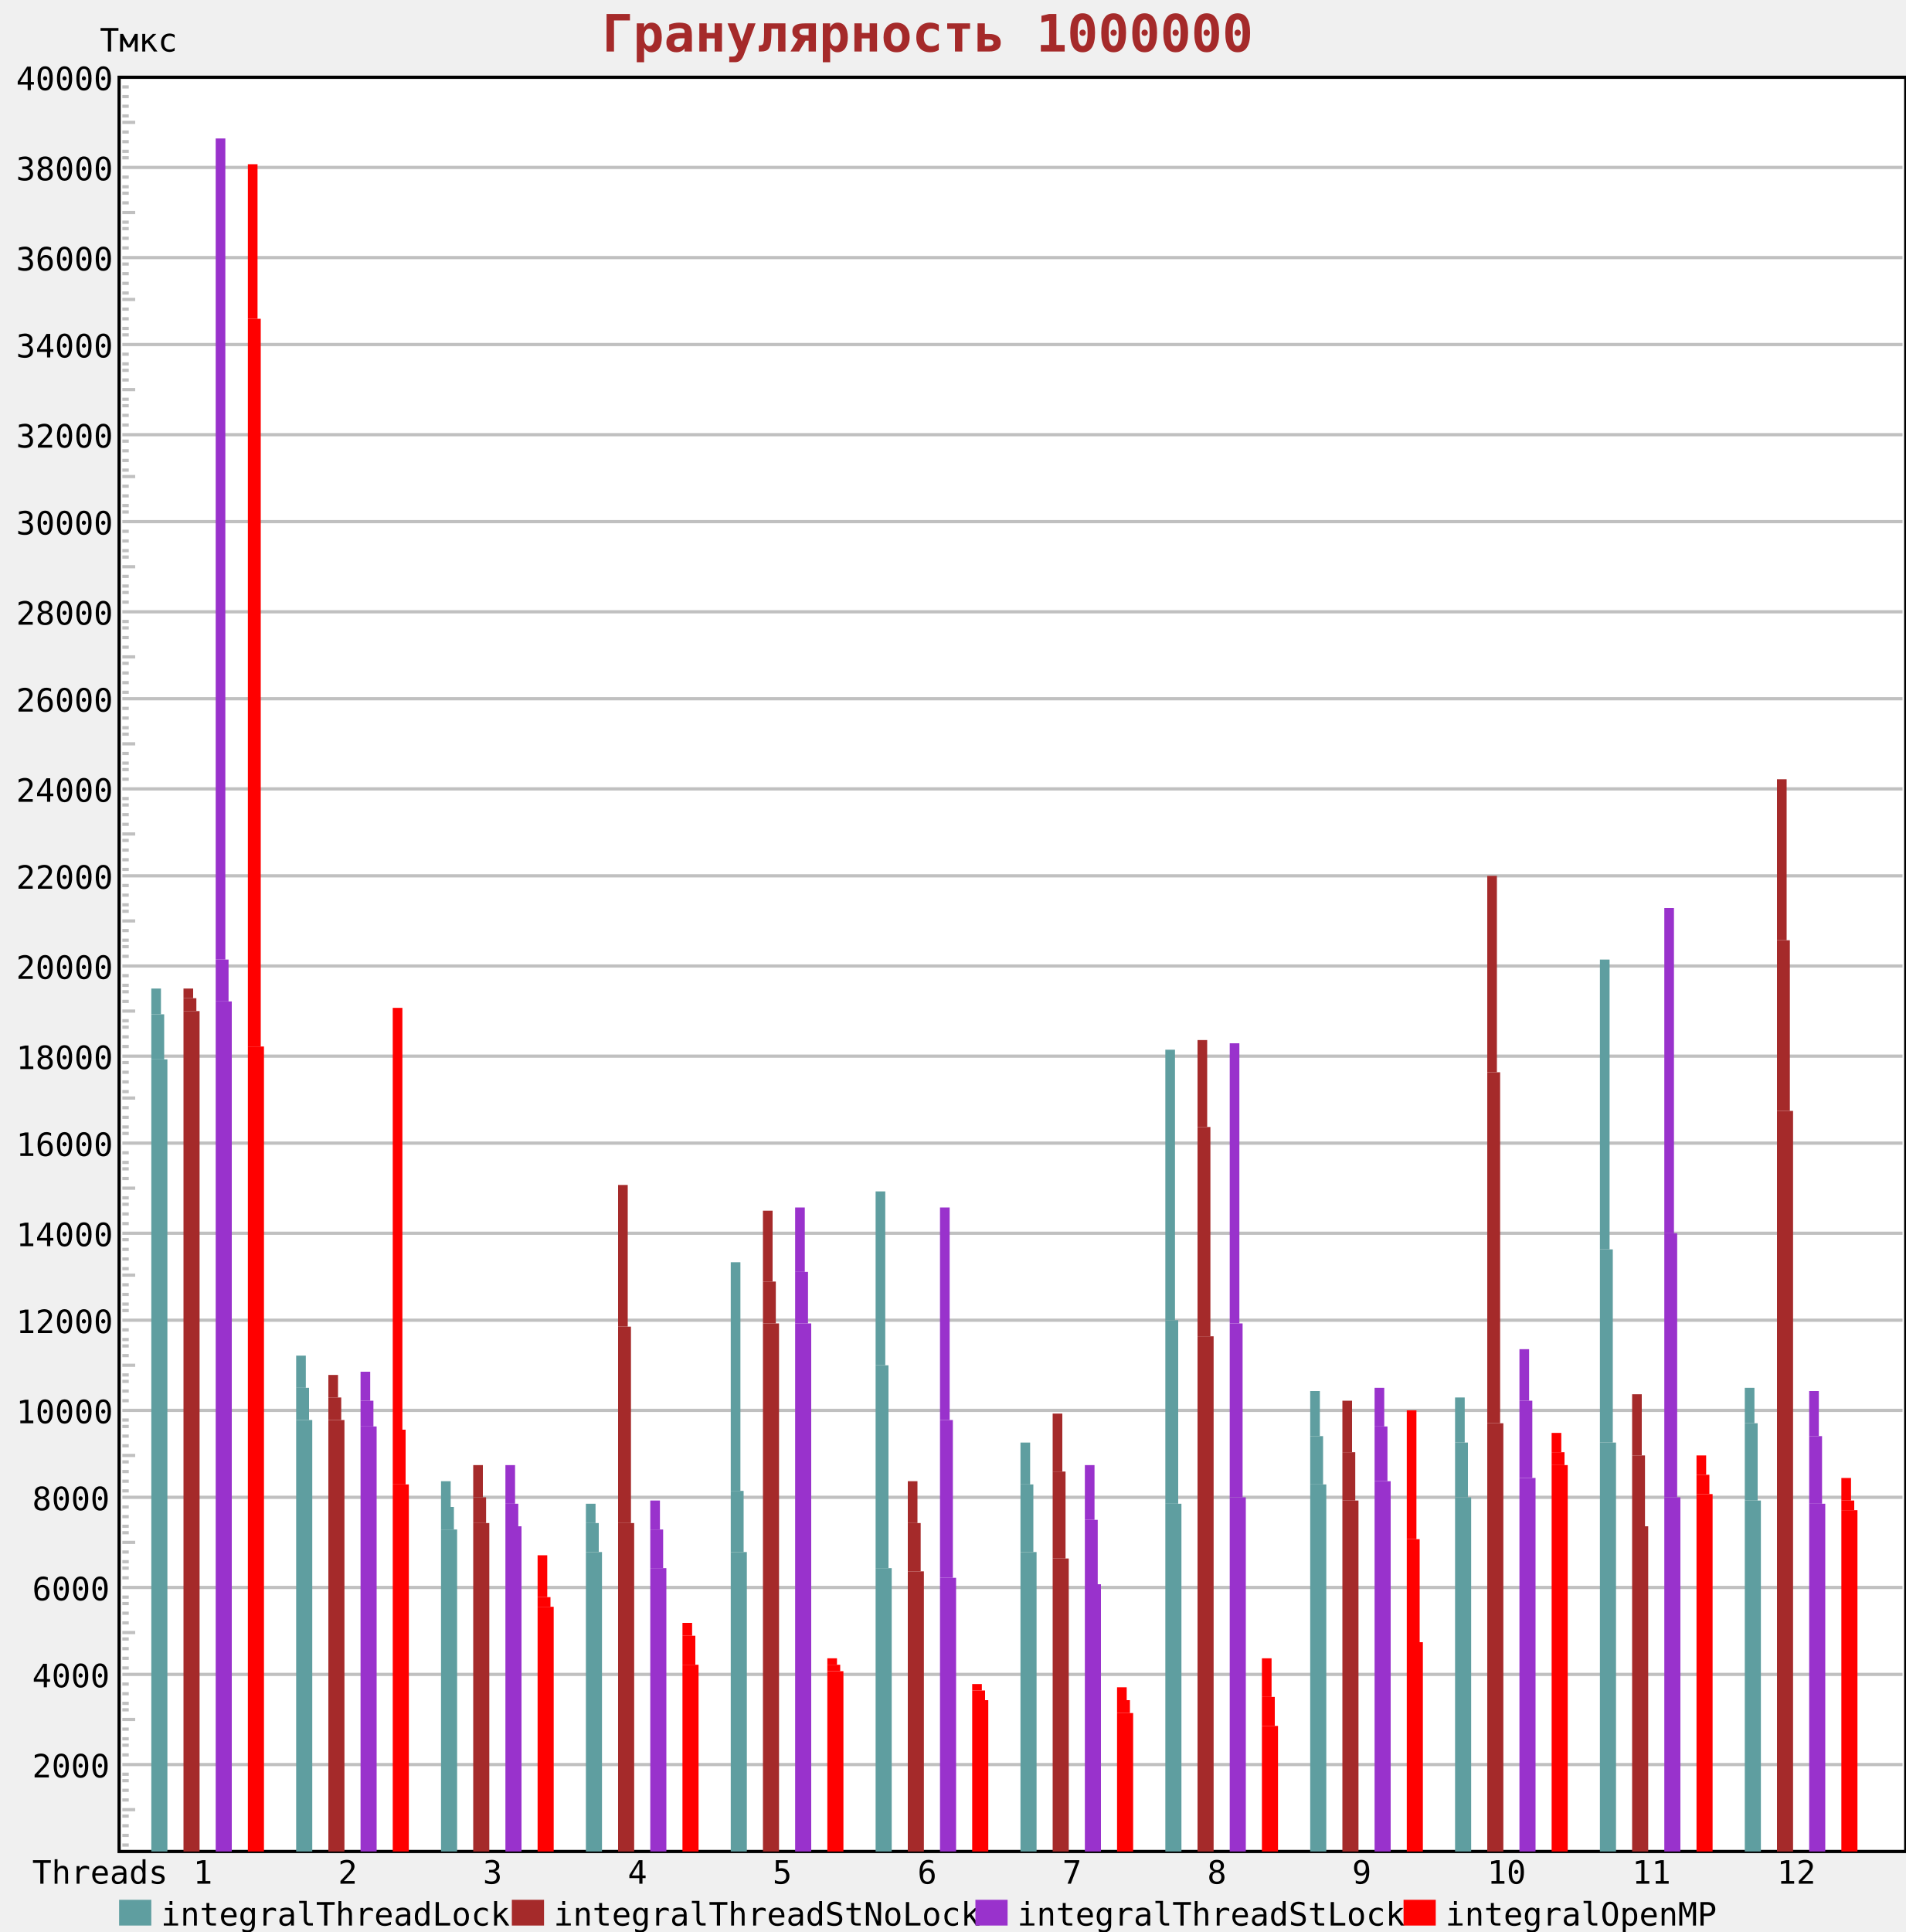
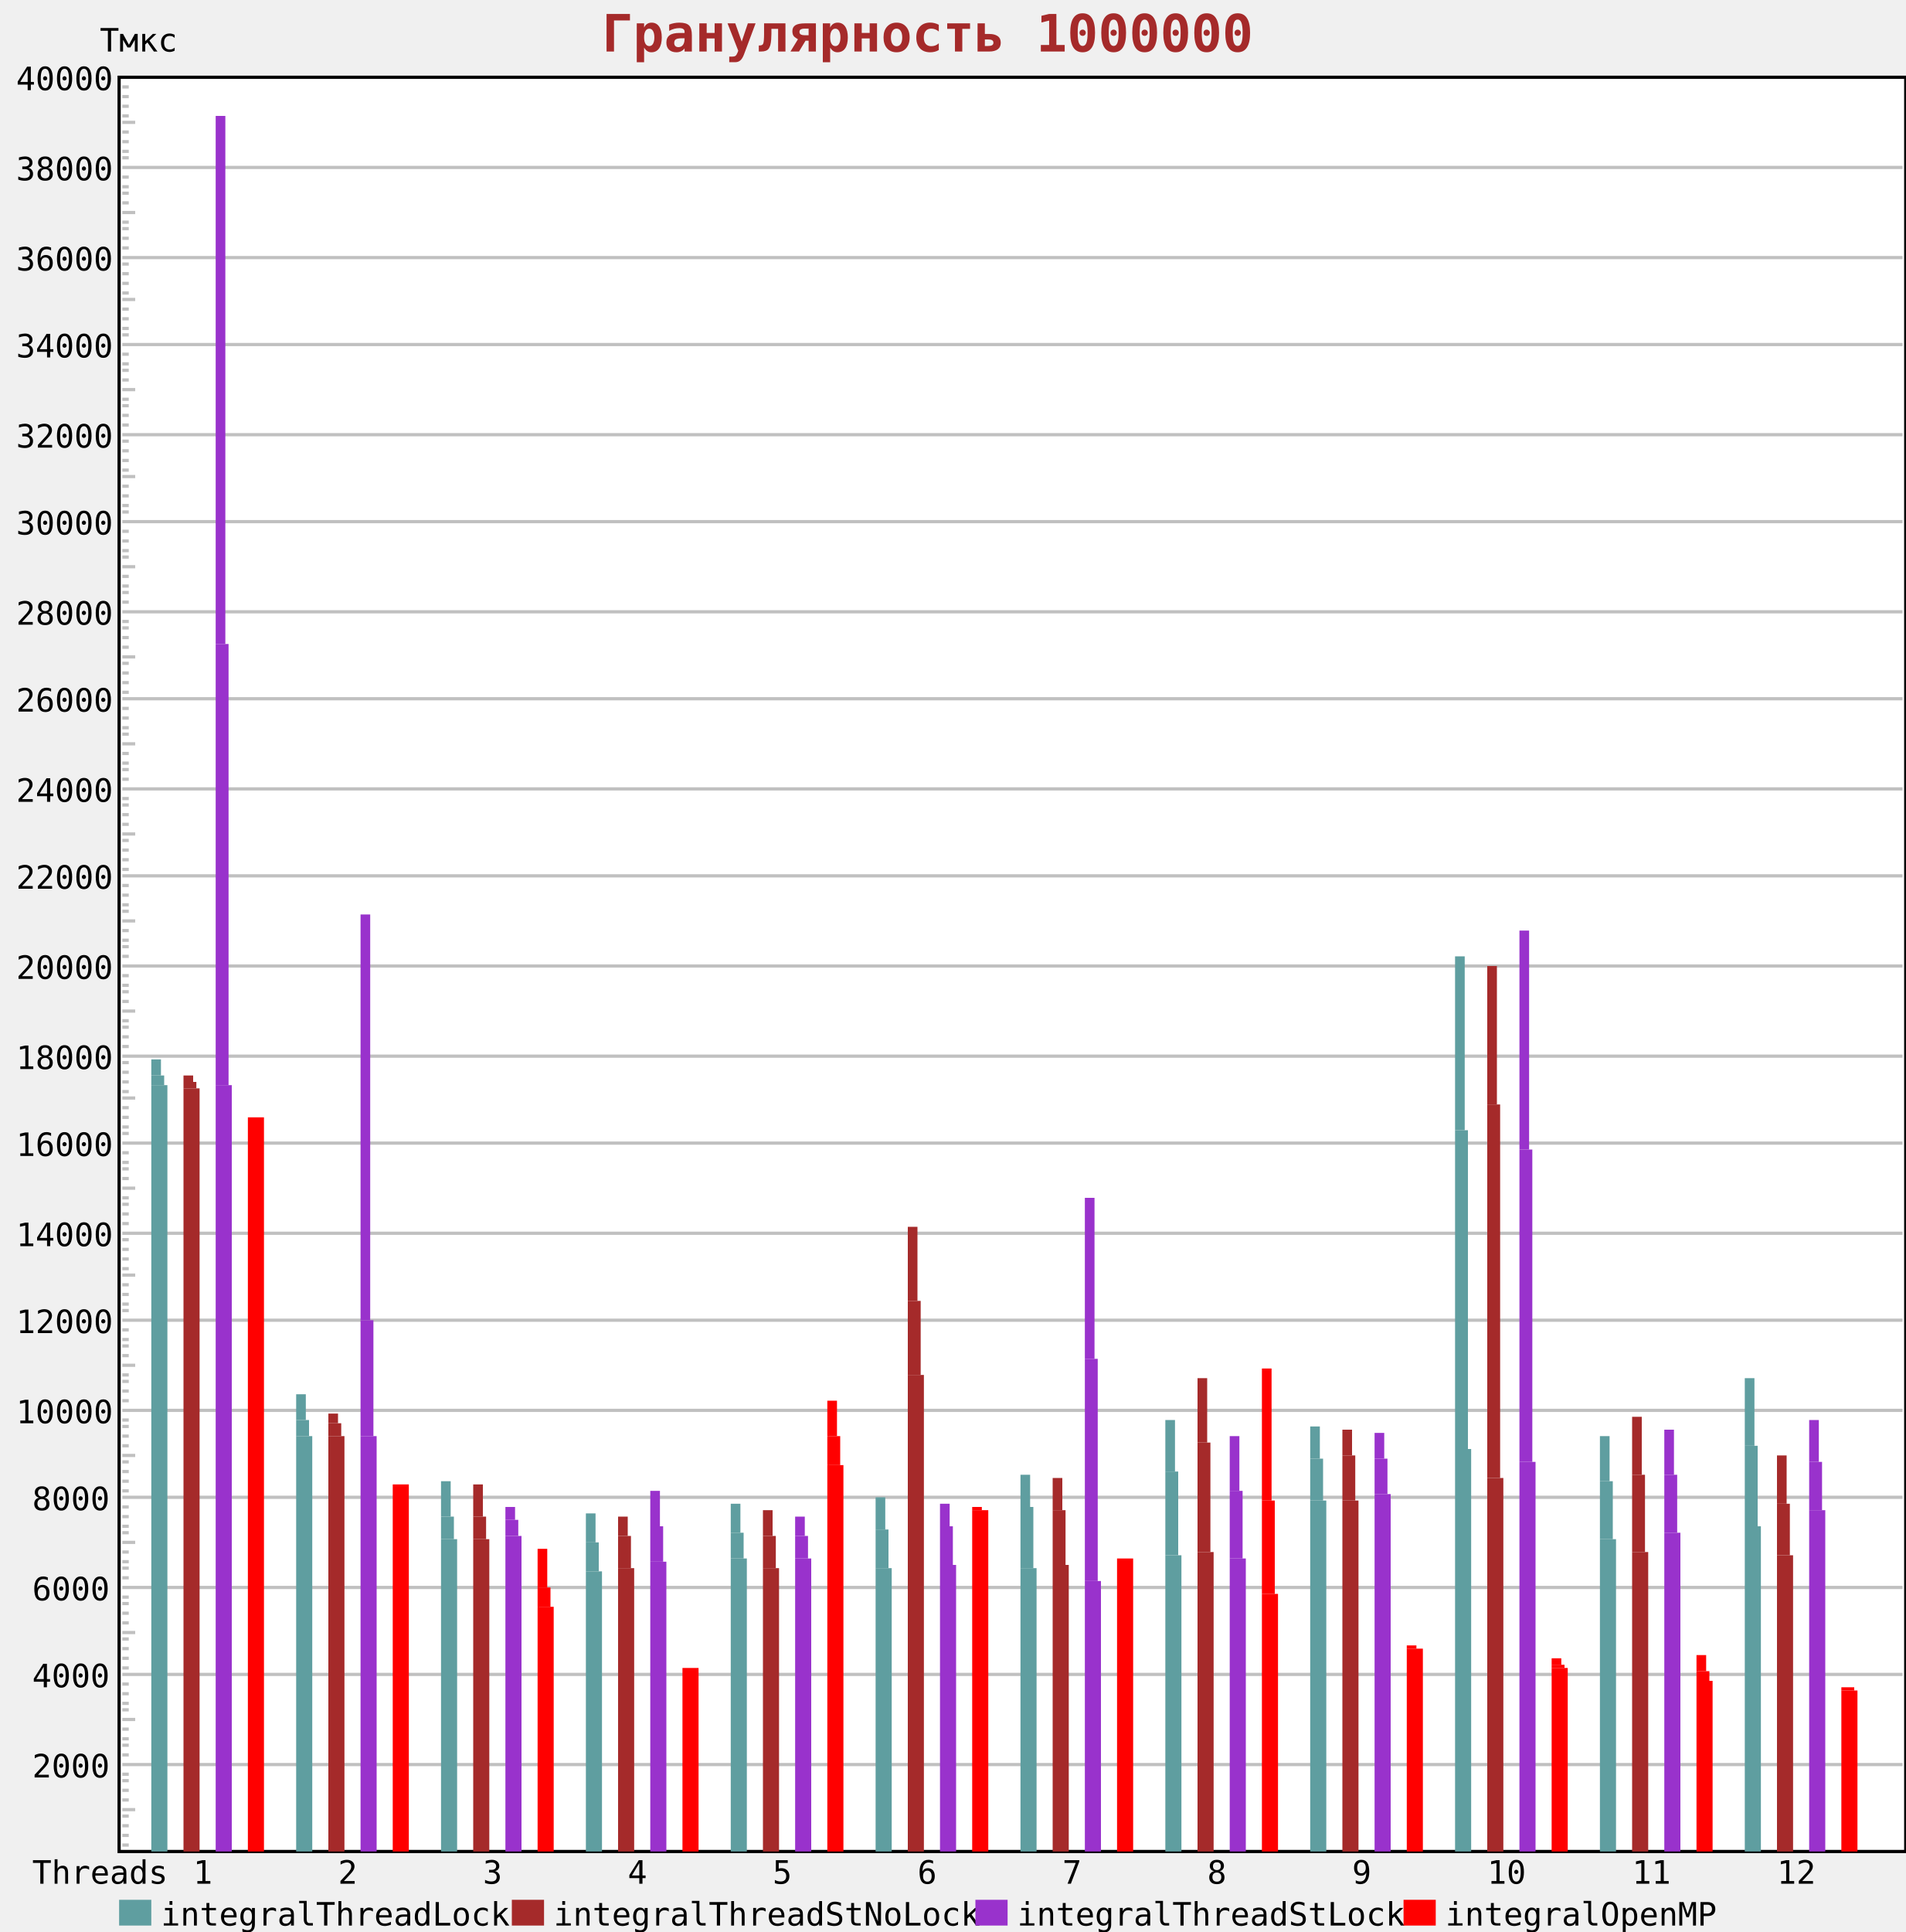
<svg xmlns="http://www.w3.org/2000/svg" width="592" height="600" version="1.1">
  <text x="187" y="16" font-family="monospace" font-size="16px" font-weight="bold" fill="brown">Гранулярность 1000000</text>
  <text x="31" y="16" font-family="monospace" font-size="10px" font-weight="normal" fill="black">Tмкс</text>
  <text x="10" y="585" font-family="monospace" font-size="10px" font-weight="normal" fill="black">Threads</text>
  <rect x="37" y="24" width="555" height="551" stroke="black" fill="white" />
  <line x1="38" y1="573" x2="40" y2="573" stroke="silver" />
  <line x1="38" y1="570" x2="40" y2="570" stroke="silver" />
  <line x1="38" y1="567" x2="40" y2="567" stroke="silver" />
  <line x1="38" y1="564" x2="40" y2="564" stroke="silver" />
  <line x1="38" y1="562" x2="42" y2="562" stroke="silver" />
  <line x1="38" y1="559" x2="40" y2="559" stroke="silver" />
  <line x1="38" y1="556" x2="40" y2="556" stroke="silver" />
  <line x1="38" y1="553" x2="40" y2="553" stroke="silver" />
  <line x1="38" y1="551" x2="40" y2="551" stroke="silver" />
  <line x1="38" y1="548" x2="591" y2="548" stroke="silver" />
  <text x="10" y="552" font-family="monospace" font-size="10px" font-weight="normal" fill="black">2000</text>
  <line x1="38" y1="545" x2="40" y2="545" stroke="silver" />
  <line x1="38" y1="542" x2="40" y2="542" stroke="silver" />
  <line x1="38" y1="540" x2="40" y2="540" stroke="silver" />
  <line x1="38" y1="537" x2="40" y2="537" stroke="silver" />
  <line x1="38" y1="534" x2="42" y2="534" stroke="silver" />
  <line x1="38" y1="531" x2="40" y2="531" stroke="silver" />
  <line x1="38" y1="529" x2="40" y2="529" stroke="silver" />
  <line x1="38" y1="526" x2="40" y2="526" stroke="silver" />
  <line x1="38" y1="523" x2="40" y2="523" stroke="silver" />
  <line x1="38" y1="520" x2="591" y2="520" stroke="silver" />
  <text x="10" y="524" font-family="monospace" font-size="10px" font-weight="normal" fill="black">4000</text>
  <line x1="38" y1="518" x2="40" y2="518" stroke="silver" />
  <line x1="38" y1="515" x2="40" y2="515" stroke="silver" />
  <line x1="38" y1="512" x2="40" y2="512" stroke="silver" />
  <line x1="38" y1="509" x2="40" y2="509" stroke="silver" />
  <line x1="38" y1="507" x2="42" y2="507" stroke="silver" />
  <line x1="38" y1="504" x2="40" y2="504" stroke="silver" />
  <line x1="38" y1="501" x2="40" y2="501" stroke="silver" />
  <line x1="38" y1="498" x2="40" y2="498" stroke="silver" />
  <line x1="38" y1="496" x2="40" y2="496" stroke="silver" />
  <line x1="38" y1="493" x2="591" y2="493" stroke="silver" />
  <text x="10" y="497" font-family="monospace" font-size="10px" font-weight="normal" fill="black">6000</text>
  <line x1="38" y1="490" x2="40" y2="490" stroke="silver" />
  <line x1="38" y1="487" x2="40" y2="487" stroke="silver" />
  <line x1="38" y1="485" x2="40" y2="485" stroke="silver" />
  <line x1="38" y1="482" x2="40" y2="482" stroke="silver" />
  <line x1="38" y1="479" x2="42" y2="479" stroke="silver" />
  <line x1="38" y1="476" x2="40" y2="476" stroke="silver" />
  <line x1="38" y1="474" x2="40" y2="474" stroke="silver" />
  <line x1="38" y1="471" x2="40" y2="471" stroke="silver" />
  <line x1="38" y1="468" x2="40" y2="468" stroke="silver" />
  <line x1="38" y1="465" x2="591" y2="465" stroke="silver" />
  <text x="10" y="469" font-family="monospace" font-size="10px" font-weight="normal" fill="black">8000</text>
  <line x1="38" y1="463" x2="40" y2="463" stroke="silver" />
  <line x1="38" y1="460" x2="40" y2="460" stroke="silver" />
  <line x1="38" y1="457" x2="40" y2="457" stroke="silver" />
  <line x1="38" y1="454" x2="40" y2="454" stroke="silver" />
  <line x1="38" y1="452" x2="42" y2="452" stroke="silver" />
  <line x1="38" y1="449" x2="40" y2="449" stroke="silver" />
  <line x1="38" y1="446" x2="40" y2="446" stroke="silver" />
  <line x1="38" y1="443" x2="40" y2="443" stroke="silver" />
  <line x1="38" y1="441" x2="40" y2="441" stroke="silver" />
  <line x1="38" y1="438" x2="591" y2="438" stroke="silver" />
  <text x="5" y="442" font-family="monospace" font-size="10px" font-weight="normal" fill="black">10000</text>
  <line x1="38" y1="435" x2="40" y2="435" stroke="silver" />
  <line x1="38" y1="432" x2="40" y2="432" stroke="silver" />
  <line x1="38" y1="429" x2="40" y2="429" stroke="silver" />
  <line x1="38" y1="427" x2="40" y2="427" stroke="silver" />
  <line x1="38" y1="424" x2="42" y2="424" stroke="silver" />
  <line x1="38" y1="421" x2="40" y2="421" stroke="silver" />
  <line x1="38" y1="418" x2="40" y2="418" stroke="silver" />
  <line x1="38" y1="416" x2="40" y2="416" stroke="silver" />
  <line x1="38" y1="413" x2="40" y2="413" stroke="silver" />
  <line x1="38" y1="410" x2="591" y2="410" stroke="silver" />
  <text x="5" y="414" font-family="monospace" font-size="10px" font-weight="normal" fill="black">12000</text>
  <line x1="38" y1="407" x2="40" y2="407" stroke="silver" />
  <line x1="38" y1="405" x2="40" y2="405" stroke="silver" />
  <line x1="38" y1="402" x2="40" y2="402" stroke="silver" />
  <line x1="38" y1="399" x2="40" y2="399" stroke="silver" />
  <line x1="38" y1="396" x2="42" y2="396" stroke="silver" />
  <line x1="38" y1="394" x2="40" y2="394" stroke="silver" />
  <line x1="38" y1="391" x2="40" y2="391" stroke="silver" />
  <line x1="38" y1="388" x2="40" y2="388" stroke="silver" />
  <line x1="38" y1="385" x2="40" y2="385" stroke="silver" />
  <line x1="38" y1="383" x2="591" y2="383" stroke="silver" />
  <text x="5" y="387" font-family="monospace" font-size="10px" font-weight="normal" fill="black">14000</text>
  <line x1="38" y1="380" x2="40" y2="380" stroke="silver" />
  <line x1="38" y1="377" x2="40" y2="377" stroke="silver" />
  <line x1="38" y1="374" x2="40" y2="374" stroke="silver" />
  <line x1="38" y1="372" x2="40" y2="372" stroke="silver" />
  <line x1="38" y1="369" x2="42" y2="369" stroke="silver" />
  <line x1="38" y1="366" x2="40" y2="366" stroke="silver" />
  <line x1="38" y1="363" x2="40" y2="363" stroke="silver" />
  <line x1="38" y1="361" x2="40" y2="361" stroke="silver" />
  <line x1="38" y1="358" x2="40" y2="358" stroke="silver" />
  <line x1="38" y1="355" x2="591" y2="355" stroke="silver" />
  <text x="5" y="359" font-family="monospace" font-size="10px" font-weight="normal" fill="black">16000</text>
  <line x1="38" y1="352" x2="40" y2="352" stroke="silver" />
  <line x1="38" y1="350" x2="40" y2="350" stroke="silver" />
  <line x1="38" y1="347" x2="40" y2="347" stroke="silver" />
  <line x1="38" y1="344" x2="40" y2="344" stroke="silver" />
  <line x1="38" y1="341" x2="42" y2="341" stroke="silver" />
  <line x1="38" y1="339" x2="40" y2="339" stroke="silver" />
  <line x1="38" y1="336" x2="40" y2="336" stroke="silver" />
  <line x1="38" y1="333" x2="40" y2="333" stroke="silver" />
  <line x1="38" y1="330" x2="40" y2="330" stroke="silver" />
  <line x1="38" y1="328" x2="591" y2="328" stroke="silver" />
  <text x="5" y="332" font-family="monospace" font-size="10px" font-weight="normal" fill="black">18000</text>
  <line x1="38" y1="325" x2="40" y2="325" stroke="silver" />
  <line x1="38" y1="322" x2="40" y2="322" stroke="silver" />
  <line x1="38" y1="319" x2="40" y2="319" stroke="silver" />
  <line x1="38" y1="317" x2="40" y2="317" stroke="silver" />
  <line x1="38" y1="314" x2="42" y2="314" stroke="silver" />
  <line x1="38" y1="311" x2="40" y2="311" stroke="silver" />
  <line x1="38" y1="308" x2="40" y2="308" stroke="silver" />
  <line x1="38" y1="306" x2="40" y2="306" stroke="silver" />
  <line x1="38" y1="303" x2="40" y2="303" stroke="silver" />
  <line x1="38" y1="300" x2="591" y2="300" stroke="silver" />
  <text x="5" y="304" font-family="monospace" font-size="10px" font-weight="normal" fill="black">20000</text>
  <line x1="38" y1="297" x2="40" y2="297" stroke="silver" />
  <line x1="38" y1="294" x2="40" y2="294" stroke="silver" />
  <line x1="38" y1="292" x2="40" y2="292" stroke="silver" />
  <line x1="38" y1="289" x2="40" y2="289" stroke="silver" />
  <line x1="38" y1="286" x2="42" y2="286" stroke="silver" />
  <line x1="38" y1="283" x2="40" y2="283" stroke="silver" />
  <line x1="38" y1="281" x2="40" y2="281" stroke="silver" />
  <line x1="38" y1="278" x2="40" y2="278" stroke="silver" />
  <line x1="38" y1="275" x2="40" y2="275" stroke="silver" />
  <line x1="38" y1="272" x2="591" y2="272" stroke="silver" />
  <text x="5" y="276" font-family="monospace" font-size="10px" font-weight="normal" fill="black">22000</text>
  <line x1="38" y1="270" x2="40" y2="270" stroke="silver" />
  <line x1="38" y1="267" x2="40" y2="267" stroke="silver" />
  <line x1="38" y1="264" x2="40" y2="264" stroke="silver" />
  <line x1="38" y1="261" x2="40" y2="261" stroke="silver" />
  <line x1="38" y1="259" x2="42" y2="259" stroke="silver" />
  <line x1="38" y1="256" x2="40" y2="256" stroke="silver" />
  <line x1="38" y1="253" x2="40" y2="253" stroke="silver" />
  <line x1="38" y1="250" x2="40" y2="250" stroke="silver" />
  <line x1="38" y1="248" x2="40" y2="248" stroke="silver" />
  <line x1="38" y1="245" x2="591" y2="245" stroke="silver" />
  <text x="5" y="249" font-family="monospace" font-size="10px" font-weight="normal" fill="black">24000</text>
  <line x1="38" y1="242" x2="40" y2="242" stroke="silver" />
  <line x1="38" y1="239" x2="40" y2="239" stroke="silver" />
  <line x1="38" y1="237" x2="40" y2="237" stroke="silver" />
  <line x1="38" y1="234" x2="40" y2="234" stroke="silver" />
  <line x1="38" y1="231" x2="42" y2="231" stroke="silver" />
  <line x1="38" y1="228" x2="40" y2="228" stroke="silver" />
  <line x1="38" y1="226" x2="40" y2="226" stroke="silver" />
  <line x1="38" y1="223" x2="40" y2="223" stroke="silver" />
  <line x1="38" y1="220" x2="40" y2="220" stroke="silver" />
  <line x1="38" y1="217" x2="591" y2="217" stroke="silver" />
  <text x="5" y="221" font-family="monospace" font-size="10px" font-weight="normal" fill="black">26000</text>
  <line x1="38" y1="215" x2="40" y2="215" stroke="silver" />
  <line x1="38" y1="212" x2="40" y2="212" stroke="silver" />
  <line x1="38" y1="209" x2="40" y2="209" stroke="silver" />
  <line x1="38" y1="206" x2="40" y2="206" stroke="silver" />
  <line x1="38" y1="204" x2="42" y2="204" stroke="silver" />
  <line x1="38" y1="201" x2="40" y2="201" stroke="silver" />
  <line x1="38" y1="198" x2="40" y2="198" stroke="silver" />
  <line x1="38" y1="195" x2="40" y2="195" stroke="silver" />
  <line x1="38" y1="193" x2="40" y2="193" stroke="silver" />
  <line x1="38" y1="190" x2="591" y2="190" stroke="silver" />
  <text x="5" y="194" font-family="monospace" font-size="10px" font-weight="normal" fill="black">28000</text>
  <line x1="38" y1="187" x2="40" y2="187" stroke="silver" />
  <line x1="38" y1="184" x2="40" y2="184" stroke="silver" />
  <line x1="38" y1="182" x2="40" y2="182" stroke="silver" />
  <line x1="38" y1="179" x2="40" y2="179" stroke="silver" />
  <line x1="38" y1="176" x2="42" y2="176" stroke="silver" />
  <line x1="38" y1="173" x2="40" y2="173" stroke="silver" />
  <line x1="38" y1="171" x2="40" y2="171" stroke="silver" />
  <line x1="38" y1="168" x2="40" y2="168" stroke="silver" />
  <line x1="38" y1="165" x2="40" y2="165" stroke="silver" />
  <line x1="38" y1="162" x2="591" y2="162" stroke="silver" />
  <text x="5" y="166" font-family="monospace" font-size="10px" font-weight="normal" fill="black">30000</text>
  <line x1="38" y1="159" x2="40" y2="159" stroke="silver" />
  <line x1="38" y1="157" x2="40" y2="157" stroke="silver" />
  <line x1="38" y1="154" x2="40" y2="154" stroke="silver" />
  <line x1="38" y1="151" x2="40" y2="151" stroke="silver" />
  <line x1="38" y1="148" x2="42" y2="148" stroke="silver" />
  <line x1="38" y1="146" x2="40" y2="146" stroke="silver" />
  <line x1="38" y1="143" x2="40" y2="143" stroke="silver" />
  <line x1="38" y1="140" x2="40" y2="140" stroke="silver" />
  <line x1="38" y1="137" x2="40" y2="137" stroke="silver" />
  <line x1="38" y1="135" x2="591" y2="135" stroke="silver" />
  <text x="5" y="139" font-family="monospace" font-size="10px" font-weight="normal" fill="black">32000</text>
  <line x1="38" y1="132" x2="40" y2="132" stroke="silver" />
  <line x1="38" y1="129" x2="40" y2="129" stroke="silver" />
  <line x1="38" y1="126" x2="40" y2="126" stroke="silver" />
  <line x1="38" y1="124" x2="40" y2="124" stroke="silver" />
  <line x1="38" y1="121" x2="42" y2="121" stroke="silver" />
  <line x1="38" y1="118" x2="40" y2="118" stroke="silver" />
  <line x1="38" y1="115" x2="40" y2="115" stroke="silver" />
  <line x1="38" y1="113" x2="40" y2="113" stroke="silver" />
  <line x1="38" y1="110" x2="40" y2="110" stroke="silver" />
  <line x1="38" y1="107" x2="591" y2="107" stroke="silver" />
  <text x="5" y="111" font-family="monospace" font-size="10px" font-weight="normal" fill="black">34000</text>
  <line x1="38" y1="104" x2="40" y2="104" stroke="silver" />
  <line x1="38" y1="102" x2="40" y2="102" stroke="silver" />
  <line x1="38" y1="99" x2="40" y2="99" stroke="silver" />
  <line x1="38" y1="96" x2="40" y2="96" stroke="silver" />
  <line x1="38" y1="93" x2="42" y2="93" stroke="silver" />
  <line x1="38" y1="91" x2="40" y2="91" stroke="silver" />
  <line x1="38" y1="88" x2="40" y2="88" stroke="silver" />
  <line x1="38" y1="85" x2="40" y2="85" stroke="silver" />
  <line x1="38" y1="82" x2="40" y2="82" stroke="silver" />
  <line x1="38" y1="80" x2="591" y2="80" stroke="silver" />
  <text x="5" y="84" font-family="monospace" font-size="10px" font-weight="normal" fill="black">36000</text>
  <line x1="38" y1="77" x2="40" y2="77" stroke="silver" />
  <line x1="38" y1="74" x2="40" y2="74" stroke="silver" />
  <line x1="38" y1="71" x2="40" y2="71" stroke="silver" />
  <line x1="38" y1="69" x2="40" y2="69" stroke="silver" />
  <line x1="38" y1="66" x2="42" y2="66" stroke="silver" />
  <line x1="38" y1="63" x2="40" y2="63" stroke="silver" />
  <line x1="38" y1="60" x2="40" y2="60" stroke="silver" />
  <line x1="38" y1="58" x2="40" y2="58" stroke="silver" />
  <line x1="38" y1="55" x2="40" y2="55" stroke="silver" />
  <line x1="38" y1="52" x2="591" y2="52" stroke="silver" />
  <text x="5" y="56" font-family="monospace" font-size="10px" font-weight="normal" fill="black">38000</text>
  <line x1="38" y1="49" x2="40" y2="49" stroke="silver" />
  <line x1="38" y1="47" x2="40" y2="47" stroke="silver" />
  <line x1="38" y1="44" x2="40" y2="44" stroke="silver" />
  <line x1="38" y1="41" x2="40" y2="41" stroke="silver" />
  <line x1="38" y1="38" x2="42" y2="38" stroke="silver" />
  <line x1="38" y1="36" x2="40" y2="36" stroke="silver" />
  <line x1="38" y1="33" x2="40" y2="33" stroke="silver" />
  <line x1="38" y1="30" x2="40" y2="30" stroke="silver" />
  <line x1="38" y1="27" x2="40" y2="27" stroke="silver" />
  <text x="5" y="28" font-family="monospace" font-size="10px" font-weight="normal" fill="black">40000</text>
-   <rect x="47" y="329" width="5" height="246" fill="cadetblue" />
-   <rect x="47" y="315" width="4" height="14" fill="cadetblue" />
-   <rect x="47" y="307" width="3" height="8" fill="cadetblue" />
-   <rect x="57" y="314" width="5" height="261" fill="brown" />
-   <rect x="57" y="310" width="4" height="4" fill="brown" />
-   <rect x="57" y="307" width="3" height="3" fill="brown" />
-   <rect x="67" y="311" width="5" height="264" fill="darkorchid" />
-   <rect x="67" y="298" width="4" height="13" fill="darkorchid" />
-   <rect x="67" y="43" width="3" height="255" fill="darkorchid" />
-   <rect x="77" y="325" width="5" height="250" fill="red" />
-   <rect x="77" y="99" width="4" height="226" fill="red" />
-   <rect x="77" y="51" width="3" height="48" fill="red" />
+   <rect x="47" y="337" width="5" height="238" fill="cadetblue" />
+   <rect x="47" y="334" width="4" height="3" fill="cadetblue" />
+   <rect x="47" y="329" width="3" height="5" fill="cadetblue" />
+   <rect x="57" y="338" width="5" height="237" fill="brown" />
+   <rect x="57" y="336" width="4" height="2" fill="brown" />
+   <rect x="57" y="334" width="3" height="2" fill="brown" />
+   <rect x="67" y="337" width="5" height="238" fill="darkorchid" />
+   <rect x="67" y="200" width="4" height="137" fill="darkorchid" />
+   <rect x="67" y="36" width="3" height="164" fill="darkorchid" />
+   <rect x="77" y="347" width="5" height="228" fill="red" />
+   <rect x="77" y="347" width="4" height="0" fill="red" />
+   <rect x="77" y="347" width="3" height="0" fill="red" />
  <text x="60" y="585" font-family="monospace" font-size="10px" font-weight="normal" fill="black">1</text>
-   <rect x="92" y="441" width="5" height="134" fill="cadetblue" />
-   <rect x="92" y="431" width="4" height="10" fill="cadetblue" />
-   <rect x="92" y="421" width="3" height="10" fill="cadetblue" />
-   <rect x="102" y="441" width="5" height="134" fill="brown" />
-   <rect x="102" y="434" width="4" height="7" fill="brown" />
-   <rect x="102" y="427" width="3" height="7" fill="brown" />
-   <rect x="112" y="443" width="5" height="132" fill="darkorchid" />
-   <rect x="112" y="435" width="4" height="8" fill="darkorchid" />
-   <rect x="112" y="426" width="3" height="9" fill="darkorchid" />
+   <rect x="92" y="446" width="5" height="129" fill="cadetblue" />
+   <rect x="92" y="441" width="4" height="5" fill="cadetblue" />
+   <rect x="92" y="433" width="3" height="8" fill="cadetblue" />
+   <rect x="102" y="446" width="5" height="129" fill="brown" />
+   <rect x="102" y="442" width="4" height="4" fill="brown" />
+   <rect x="102" y="439" width="3" height="3" fill="brown" />
+   <rect x="112" y="446" width="5" height="129" fill="darkorchid" />
+   <rect x="112" y="410" width="4" height="36" fill="darkorchid" />
+   <rect x="112" y="284" width="3" height="126" fill="darkorchid" />
  <rect x="122" y="461" width="5" height="114" fill="red" />
-   <rect x="122" y="444" width="4" height="17" fill="red" />
-   <rect x="122" y="313" width="3" height="131" fill="red" />
+   <rect x="122" y="461" width="4" height="0" fill="red" />
+   <rect x="122" y="461" width="3" height="0" fill="red" />
  <text x="105" y="585" font-family="monospace" font-size="10px" font-weight="normal" fill="black">2</text>
-   <rect x="137" y="475" width="5" height="100" fill="cadetblue" />
-   <rect x="137" y="468" width="4" height="7" fill="cadetblue" />
-   <rect x="137" y="460" width="3" height="8" fill="cadetblue" />
-   <rect x="147" y="473" width="5" height="102" fill="brown" />
-   <rect x="147" y="465" width="4" height="8" fill="brown" />
-   <rect x="147" y="455" width="3" height="10" fill="brown" />
-   <rect x="157" y="474" width="5" height="101" fill="darkorchid" />
-   <rect x="157" y="467" width="4" height="7" fill="darkorchid" />
-   <rect x="157" y="455" width="3" height="12" fill="darkorchid" />
+   <rect x="137" y="478" width="5" height="97" fill="cadetblue" />
+   <rect x="137" y="471" width="4" height="7" fill="cadetblue" />
+   <rect x="137" y="460" width="3" height="11" fill="cadetblue" />
+   <rect x="147" y="478" width="5" height="97" fill="brown" />
+   <rect x="147" y="471" width="4" height="7" fill="brown" />
+   <rect x="147" y="461" width="3" height="10" fill="brown" />
+   <rect x="157" y="477" width="5" height="98" fill="darkorchid" />
+   <rect x="157" y="472" width="4" height="5" fill="darkorchid" />
+   <rect x="157" y="468" width="3" height="4" fill="darkorchid" />
  <rect x="167" y="499" width="5" height="76" fill="red" />
-   <rect x="167" y="496" width="4" height="3" fill="red" />
-   <rect x="167" y="483" width="3" height="13" fill="red" />
+   <rect x="167" y="493" width="4" height="6" fill="red" />
+   <rect x="167" y="481" width="3" height="12" fill="red" />
  <text x="150" y="585" font-family="monospace" font-size="10px" font-weight="normal" fill="black">3</text>
-   <rect x="182" y="482" width="5" height="93" fill="cadetblue" />
-   <rect x="182" y="473" width="4" height="9" fill="cadetblue" />
-   <rect x="182" y="467" width="3" height="6" fill="cadetblue" />
-   <rect x="192" y="473" width="5" height="102" fill="brown" />
-   <rect x="192" y="412" width="4" height="61" fill="brown" />
-   <rect x="192" y="368" width="3" height="44" fill="brown" />
-   <rect x="202" y="487" width="5" height="88" fill="darkorchid" />
-   <rect x="202" y="475" width="4" height="12" fill="darkorchid" />
-   <rect x="202" y="466" width="3" height="9" fill="darkorchid" />
-   <rect x="212" y="517" width="5" height="58" fill="red" />
-   <rect x="212" y="508" width="4" height="9" fill="red" />
-   <rect x="212" y="504" width="3" height="4" fill="red" />
+   <rect x="182" y="488" width="5" height="87" fill="cadetblue" />
+   <rect x="182" y="479" width="4" height="9" fill="cadetblue" />
+   <rect x="182" y="470" width="3" height="9" fill="cadetblue" />
+   <rect x="192" y="487" width="5" height="88" fill="brown" />
+   <rect x="192" y="477" width="4" height="10" fill="brown" />
+   <rect x="192" y="471" width="3" height="6" fill="brown" />
+   <rect x="202" y="485" width="5" height="90" fill="darkorchid" />
+   <rect x="202" y="474" width="4" height="11" fill="darkorchid" />
+   <rect x="202" y="463" width="3" height="11" fill="darkorchid" />
+   <rect x="212" y="518" width="5" height="57" fill="red" />
+   <rect x="212" y="518" width="4" height="0" fill="red" />
+   <rect x="212" y="518" width="3" height="0" fill="red" />
  <text x="195" y="585" font-family="monospace" font-size="10px" font-weight="normal" fill="black">4</text>
-   <rect x="227" y="482" width="5" height="93" fill="cadetblue" />
-   <rect x="227" y="463" width="4" height="19" fill="cadetblue" />
-   <rect x="227" y="392" width="3" height="71" fill="cadetblue" />
-   <rect x="237" y="411" width="5" height="164" fill="brown" />
-   <rect x="237" y="398" width="4" height="13" fill="brown" />
-   <rect x="237" y="376" width="3" height="22" fill="brown" />
-   <rect x="247" y="411" width="5" height="164" fill="darkorchid" />
-   <rect x="247" y="395" width="4" height="16" fill="darkorchid" />
-   <rect x="247" y="375" width="3" height="20" fill="darkorchid" />
-   <rect x="257" y="519" width="5" height="56" fill="red" />
-   <rect x="257" y="517" width="4" height="2" fill="red" />
-   <rect x="257" y="515" width="3" height="2" fill="red" />
+   <rect x="227" y="484" width="5" height="91" fill="cadetblue" />
+   <rect x="227" y="476" width="4" height="8" fill="cadetblue" />
+   <rect x="227" y="467" width="3" height="9" fill="cadetblue" />
+   <rect x="237" y="487" width="5" height="88" fill="brown" />
+   <rect x="237" y="477" width="4" height="10" fill="brown" />
+   <rect x="237" y="469" width="3" height="8" fill="brown" />
+   <rect x="247" y="484" width="5" height="91" fill="darkorchid" />
+   <rect x="247" y="477" width="4" height="7" fill="darkorchid" />
+   <rect x="247" y="471" width="3" height="6" fill="darkorchid" />
+   <rect x="257" y="455" width="5" height="120" fill="red" />
+   <rect x="257" y="446" width="4" height="9" fill="red" />
+   <rect x="257" y="435" width="3" height="11" fill="red" />
  <text x="240" y="585" font-family="monospace" font-size="10px" font-weight="normal" fill="black">5</text>
  <rect x="272" y="487" width="5" height="88" fill="cadetblue" />
-   <rect x="272" y="424" width="4" height="63" fill="cadetblue" />
-   <rect x="272" y="370" width="3" height="54" fill="cadetblue" />
-   <rect x="282" y="488" width="5" height="87" fill="brown" />
-   <rect x="282" y="473" width="4" height="15" fill="brown" />
-   <rect x="282" y="460" width="3" height="13" fill="brown" />
-   <rect x="292" y="490" width="5" height="85" fill="darkorchid" />
-   <rect x="292" y="441" width="4" height="49" fill="darkorchid" />
-   <rect x="292" y="375" width="3" height="66" fill="darkorchid" />
-   <rect x="302" y="528" width="5" height="47" fill="red" />
-   <rect x="302" y="525" width="4" height="3" fill="red" />
-   <rect x="302" y="523" width="3" height="2" fill="red" />
+   <rect x="272" y="475" width="4" height="12" fill="cadetblue" />
+   <rect x="272" y="465" width="3" height="10" fill="cadetblue" />
+   <rect x="282" y="427" width="5" height="148" fill="brown" />
+   <rect x="282" y="404" width="4" height="23" fill="brown" />
+   <rect x="282" y="381" width="3" height="23" fill="brown" />
+   <rect x="292" y="486" width="5" height="89" fill="darkorchid" />
+   <rect x="292" y="474" width="4" height="12" fill="darkorchid" />
+   <rect x="292" y="467" width="3" height="7" fill="darkorchid" />
+   <rect x="302" y="469" width="5" height="106" fill="red" />
+   <rect x="302" y="469" width="4" height="0" fill="red" />
+   <rect x="302" y="468" width="3" height="1" fill="red" />
  <text x="285" y="585" font-family="monospace" font-size="10px" font-weight="normal" fill="black">6</text>
-   <rect x="317" y="482" width="5" height="93" fill="cadetblue" />
-   <rect x="317" y="461" width="4" height="21" fill="cadetblue" />
-   <rect x="317" y="448" width="3" height="13" fill="cadetblue" />
-   <rect x="327" y="484" width="5" height="91" fill="brown" />
-   <rect x="327" y="457" width="4" height="27" fill="brown" />
-   <rect x="327" y="439" width="3" height="18" fill="brown" />
-   <rect x="337" y="492" width="5" height="83" fill="darkorchid" />
-   <rect x="337" y="472" width="4" height="20" fill="darkorchid" />
-   <rect x="337" y="455" width="3" height="17" fill="darkorchid" />
-   <rect x="347" y="532" width="5" height="43" fill="red" />
-   <rect x="347" y="528" width="4" height="4" fill="red" />
-   <rect x="347" y="524" width="3" height="4" fill="red" />
+   <rect x="317" y="487" width="5" height="88" fill="cadetblue" />
+   <rect x="317" y="468" width="4" height="19" fill="cadetblue" />
+   <rect x="317" y="458" width="3" height="10" fill="cadetblue" />
+   <rect x="327" y="486" width="5" height="89" fill="brown" />
+   <rect x="327" y="469" width="4" height="17" fill="brown" />
+   <rect x="327" y="459" width="3" height="10" fill="brown" />
+   <rect x="337" y="491" width="5" height="84" fill="darkorchid" />
+   <rect x="337" y="422" width="4" height="69" fill="darkorchid" />
+   <rect x="337" y="372" width="3" height="50" fill="darkorchid" />
+   <rect x="347" y="484" width="5" height="91" fill="red" />
+   <rect x="347" y="484" width="4" height="0" fill="red" />
+   <rect x="347" y="484" width="3" height="0" fill="red" />
  <text x="330" y="585" font-family="monospace" font-size="10px" font-weight="normal" fill="black">7</text>
-   <rect x="362" y="467" width="5" height="108" fill="cadetblue" />
-   <rect x="362" y="410" width="4" height="57" fill="cadetblue" />
-   <rect x="362" y="326" width="3" height="84" fill="cadetblue" />
-   <rect x="372" y="415" width="5" height="160" fill="brown" />
-   <rect x="372" y="350" width="4" height="65" fill="brown" />
-   <rect x="372" y="323" width="3" height="27" fill="brown" />
-   <rect x="382" y="465" width="5" height="110" fill="darkorchid" />
-   <rect x="382" y="411" width="4" height="54" fill="darkorchid" />
-   <rect x="382" y="324" width="3" height="87" fill="darkorchid" />
-   <rect x="392" y="536" width="5" height="39" fill="red" />
-   <rect x="392" y="527" width="4" height="9" fill="red" />
-   <rect x="392" y="515" width="3" height="12" fill="red" />
+   <rect x="362" y="483" width="5" height="92" fill="cadetblue" />
+   <rect x="362" y="457" width="4" height="26" fill="cadetblue" />
+   <rect x="362" y="441" width="3" height="16" fill="cadetblue" />
+   <rect x="372" y="482" width="5" height="93" fill="brown" />
+   <rect x="372" y="448" width="4" height="34" fill="brown" />
+   <rect x="372" y="428" width="3" height="20" fill="brown" />
+   <rect x="382" y="484" width="5" height="91" fill="darkorchid" />
+   <rect x="382" y="463" width="4" height="21" fill="darkorchid" />
+   <rect x="382" y="446" width="3" height="17" fill="darkorchid" />
+   <rect x="392" y="495" width="5" height="80" fill="red" />
+   <rect x="392" y="466" width="4" height="29" fill="red" />
+   <rect x="392" y="425" width="3" height="41" fill="red" />
  <text x="375" y="585" font-family="monospace" font-size="10px" font-weight="normal" fill="black">8</text>
-   <rect x="407" y="461" width="5" height="114" fill="cadetblue" />
-   <rect x="407" y="446" width="4" height="15" fill="cadetblue" />
-   <rect x="407" y="432" width="3" height="14" fill="cadetblue" />
+   <rect x="407" y="466" width="5" height="109" fill="cadetblue" />
+   <rect x="407" y="453" width="4" height="13" fill="cadetblue" />
+   <rect x="407" y="443" width="3" height="10" fill="cadetblue" />
  <rect x="417" y="466" width="5" height="109" fill="brown" />
-   <rect x="417" y="451" width="4" height="15" fill="brown" />
-   <rect x="417" y="435" width="3" height="16" fill="brown" />
-   <rect x="427" y="460" width="5" height="115" fill="darkorchid" />
-   <rect x="427" y="443" width="4" height="17" fill="darkorchid" />
-   <rect x="427" y="431" width="3" height="12" fill="darkorchid" />
-   <rect x="437" y="510" width="5" height="65" fill="red" />
-   <rect x="437" y="478" width="4" height="32" fill="red" />
-   <rect x="437" y="438" width="3" height="40" fill="red" />
+   <rect x="417" y="452" width="4" height="14" fill="brown" />
+   <rect x="417" y="444" width="3" height="8" fill="brown" />
+   <rect x="427" y="464" width="5" height="111" fill="darkorchid" />
+   <rect x="427" y="453" width="4" height="11" fill="darkorchid" />
+   <rect x="427" y="445" width="3" height="8" fill="darkorchid" />
+   <rect x="437" y="512" width="5" height="63" fill="red" />
+   <rect x="437" y="512" width="4" height="0" fill="red" />
+   <rect x="437" y="511" width="3" height="1" fill="red" />
  <text x="420" y="585" font-family="monospace" font-size="10px" font-weight="normal" fill="black">9</text>
-   <rect x="452" y="465" width="5" height="110" fill="cadetblue" />
-   <rect x="452" y="448" width="4" height="17" fill="cadetblue" />
-   <rect x="452" y="434" width="3" height="14" fill="cadetblue" />
-   <rect x="462" y="442" width="5" height="133" fill="brown" />
-   <rect x="462" y="333" width="4" height="109" fill="brown" />
-   <rect x="462" y="272" width="3" height="61" fill="brown" />
-   <rect x="472" y="459" width="5" height="116" fill="darkorchid" />
-   <rect x="472" y="435" width="4" height="24" fill="darkorchid" />
-   <rect x="472" y="419" width="3" height="16" fill="darkorchid" />
-   <rect x="482" y="455" width="5" height="120" fill="red" />
-   <rect x="482" y="451" width="4" height="4" fill="red" />
-   <rect x="482" y="445" width="3" height="6" fill="red" />
+   <rect x="452" y="450" width="5" height="125" fill="cadetblue" />
+   <rect x="452" y="351" width="4" height="99" fill="cadetblue" />
+   <rect x="452" y="297" width="3" height="54" fill="cadetblue" />
+   <rect x="462" y="459" width="5" height="116" fill="brown" />
+   <rect x="462" y="343" width="4" height="116" fill="brown" />
+   <rect x="462" y="300" width="3" height="43" fill="brown" />
+   <rect x="472" y="454" width="5" height="121" fill="darkorchid" />
+   <rect x="472" y="357" width="4" height="97" fill="darkorchid" />
+   <rect x="472" y="289" width="3" height="68" fill="darkorchid" />
+   <rect x="482" y="518" width="5" height="57" fill="red" />
+   <rect x="482" y="517" width="4" height="1" fill="red" />
+   <rect x="482" y="515" width="3" height="2" fill="red" />
  <text x="462" y="585" font-family="monospace" font-size="10px" font-weight="normal" fill="black">10</text>
-   <rect x="497" y="448" width="5" height="127" fill="cadetblue" />
-   <rect x="497" y="388" width="4" height="60" fill="cadetblue" />
-   <rect x="497" y="298" width="3" height="90" fill="cadetblue" />
-   <rect x="507" y="474" width="5" height="101" fill="brown" />
-   <rect x="507" y="452" width="4" height="22" fill="brown" />
-   <rect x="507" y="433" width="3" height="19" fill="brown" />
-   <rect x="517" y="465" width="5" height="110" fill="darkorchid" />
-   <rect x="517" y="383" width="4" height="82" fill="darkorchid" />
-   <rect x="517" y="282" width="3" height="101" fill="darkorchid" />
-   <rect x="527" y="464" width="5" height="111" fill="red" />
-   <rect x="527" y="458" width="4" height="6" fill="red" />
-   <rect x="527" y="452" width="3" height="6" fill="red" />
+   <rect x="497" y="478" width="5" height="97" fill="cadetblue" />
+   <rect x="497" y="460" width="4" height="18" fill="cadetblue" />
+   <rect x="497" y="446" width="3" height="14" fill="cadetblue" />
+   <rect x="507" y="482" width="5" height="93" fill="brown" />
+   <rect x="507" y="458" width="4" height="24" fill="brown" />
+   <rect x="507" y="440" width="3" height="18" fill="brown" />
+   <rect x="517" y="476" width="5" height="99" fill="darkorchid" />
+   <rect x="517" y="458" width="4" height="18" fill="darkorchid" />
+   <rect x="517" y="444" width="3" height="14" fill="darkorchid" />
+   <rect x="527" y="522" width="5" height="53" fill="red" />
+   <rect x="527" y="519" width="4" height="3" fill="red" />
+   <rect x="527" y="514" width="3" height="5" fill="red" />
  <text x="507" y="585" font-family="monospace" font-size="10px" font-weight="normal" fill="black">11</text>
-   <rect x="542" y="466" width="5" height="109" fill="cadetblue" />
-   <rect x="542" y="442" width="4" height="24" fill="cadetblue" />
-   <rect x="542" y="431" width="3" height="11" fill="cadetblue" />
-   <rect x="552" y="345" width="5" height="230" fill="brown" />
-   <rect x="552" y="292" width="4" height="53" fill="brown" />
-   <rect x="552" y="242" width="3" height="50" fill="brown" />
-   <rect x="562" y="467" width="5" height="108" fill="darkorchid" />
-   <rect x="562" y="446" width="4" height="21" fill="darkorchid" />
-   <rect x="562" y="432" width="3" height="14" fill="darkorchid" />
-   <rect x="572" y="469" width="5" height="106" fill="red" />
-   <rect x="572" y="466" width="4" height="3" fill="red" />
-   <rect x="572" y="459" width="3" height="7" fill="red" />
+   <rect x="542" y="474" width="5" height="101" fill="cadetblue" />
+   <rect x="542" y="449" width="4" height="25" fill="cadetblue" />
+   <rect x="542" y="428" width="3" height="21" fill="cadetblue" />
+   <rect x="552" y="483" width="5" height="92" fill="brown" />
+   <rect x="552" y="467" width="4" height="16" fill="brown" />
+   <rect x="552" y="452" width="3" height="15" fill="brown" />
+   <rect x="562" y="469" width="5" height="106" fill="darkorchid" />
+   <rect x="562" y="454" width="4" height="15" fill="darkorchid" />
+   <rect x="562" y="441" width="3" height="13" fill="darkorchid" />
+   <rect x="572" y="525" width="5" height="50" fill="red" />
+   <rect x="572" y="524" width="4" height="1" fill="red" />
+   <rect x="572" y="524" width="3" height="0" fill="red" />
  <text x="552" y="585" font-family="monospace" font-size="10px" font-weight="normal" fill="black">12</text>
  <rect x="37" y="590" width="10" height="8" fill="cadetblue" />
  <text x="50" y="598" font-family="monospace" font-size="10px" font-weight="normal" fill="black">integralThreadLock</text>
  <rect x="159" y="590" width="10" height="8" fill="brown" />
  <text x="172" y="598" font-family="monospace" font-size="10px" font-weight="normal" fill="black">integralThreadStNoLock</text>
  <rect x="303" y="590" width="10" height="8" fill="darkorchid" />
  <text x="316" y="598" font-family="monospace" font-size="10px" font-weight="normal" fill="black">integralThreadStLock</text>
  <rect x="436" y="590" width="10" height="8" fill="red" />
  <text x="449" y="598" font-family="monospace" font-size="10px" font-weight="normal" fill="black">integralOpenMP</text>
</svg>
